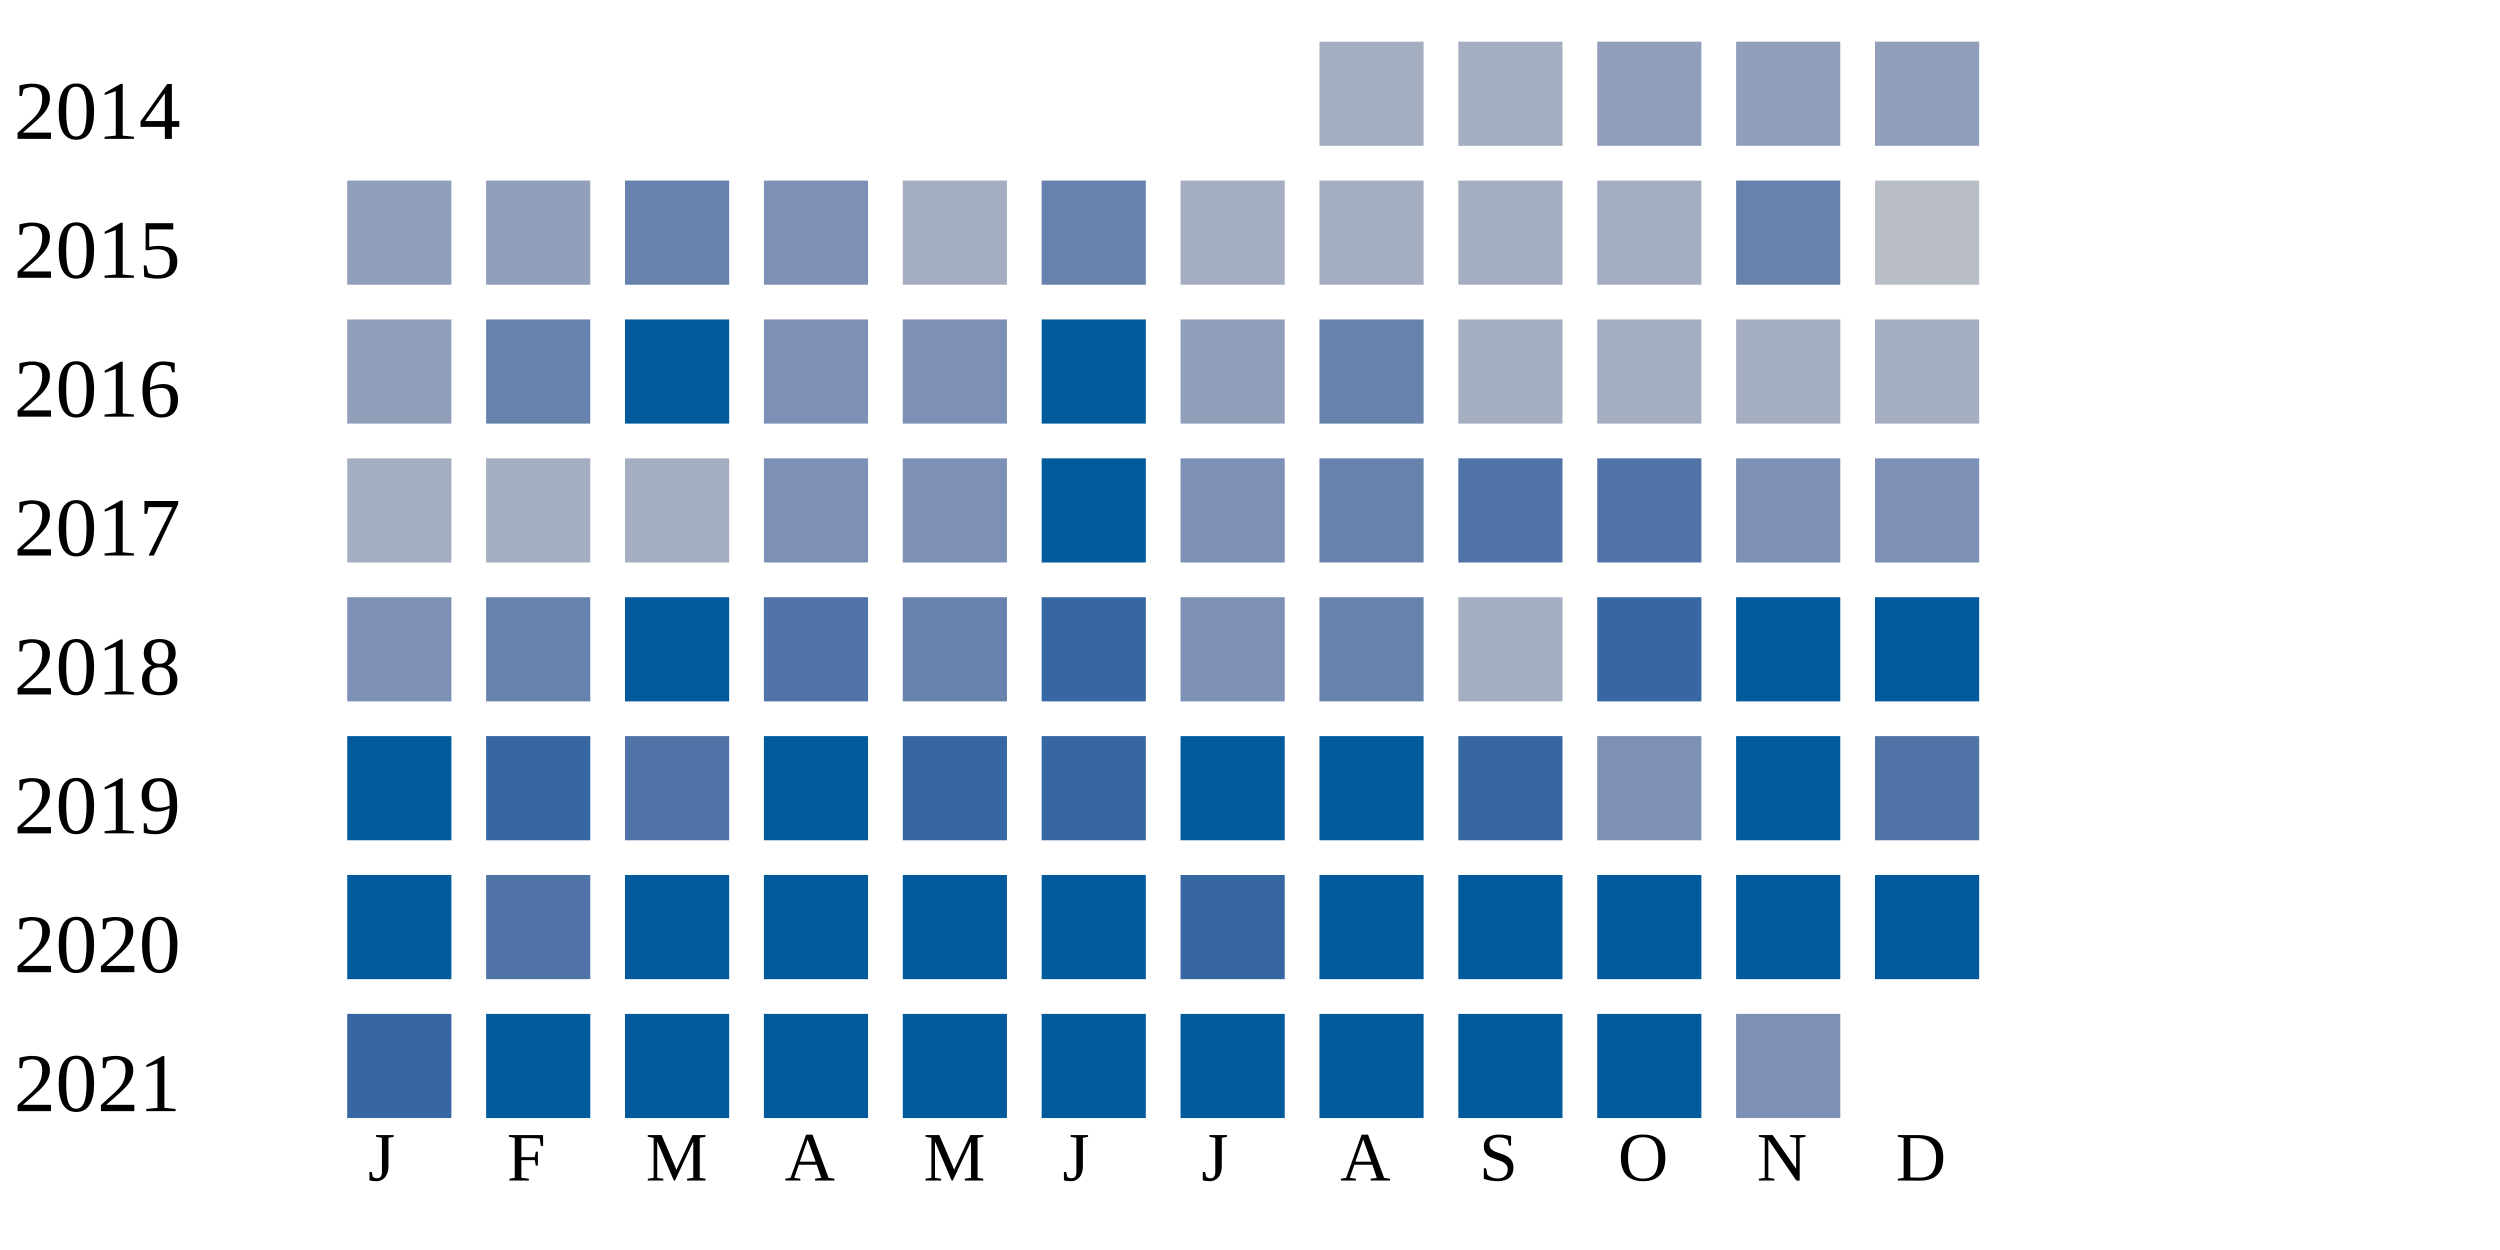
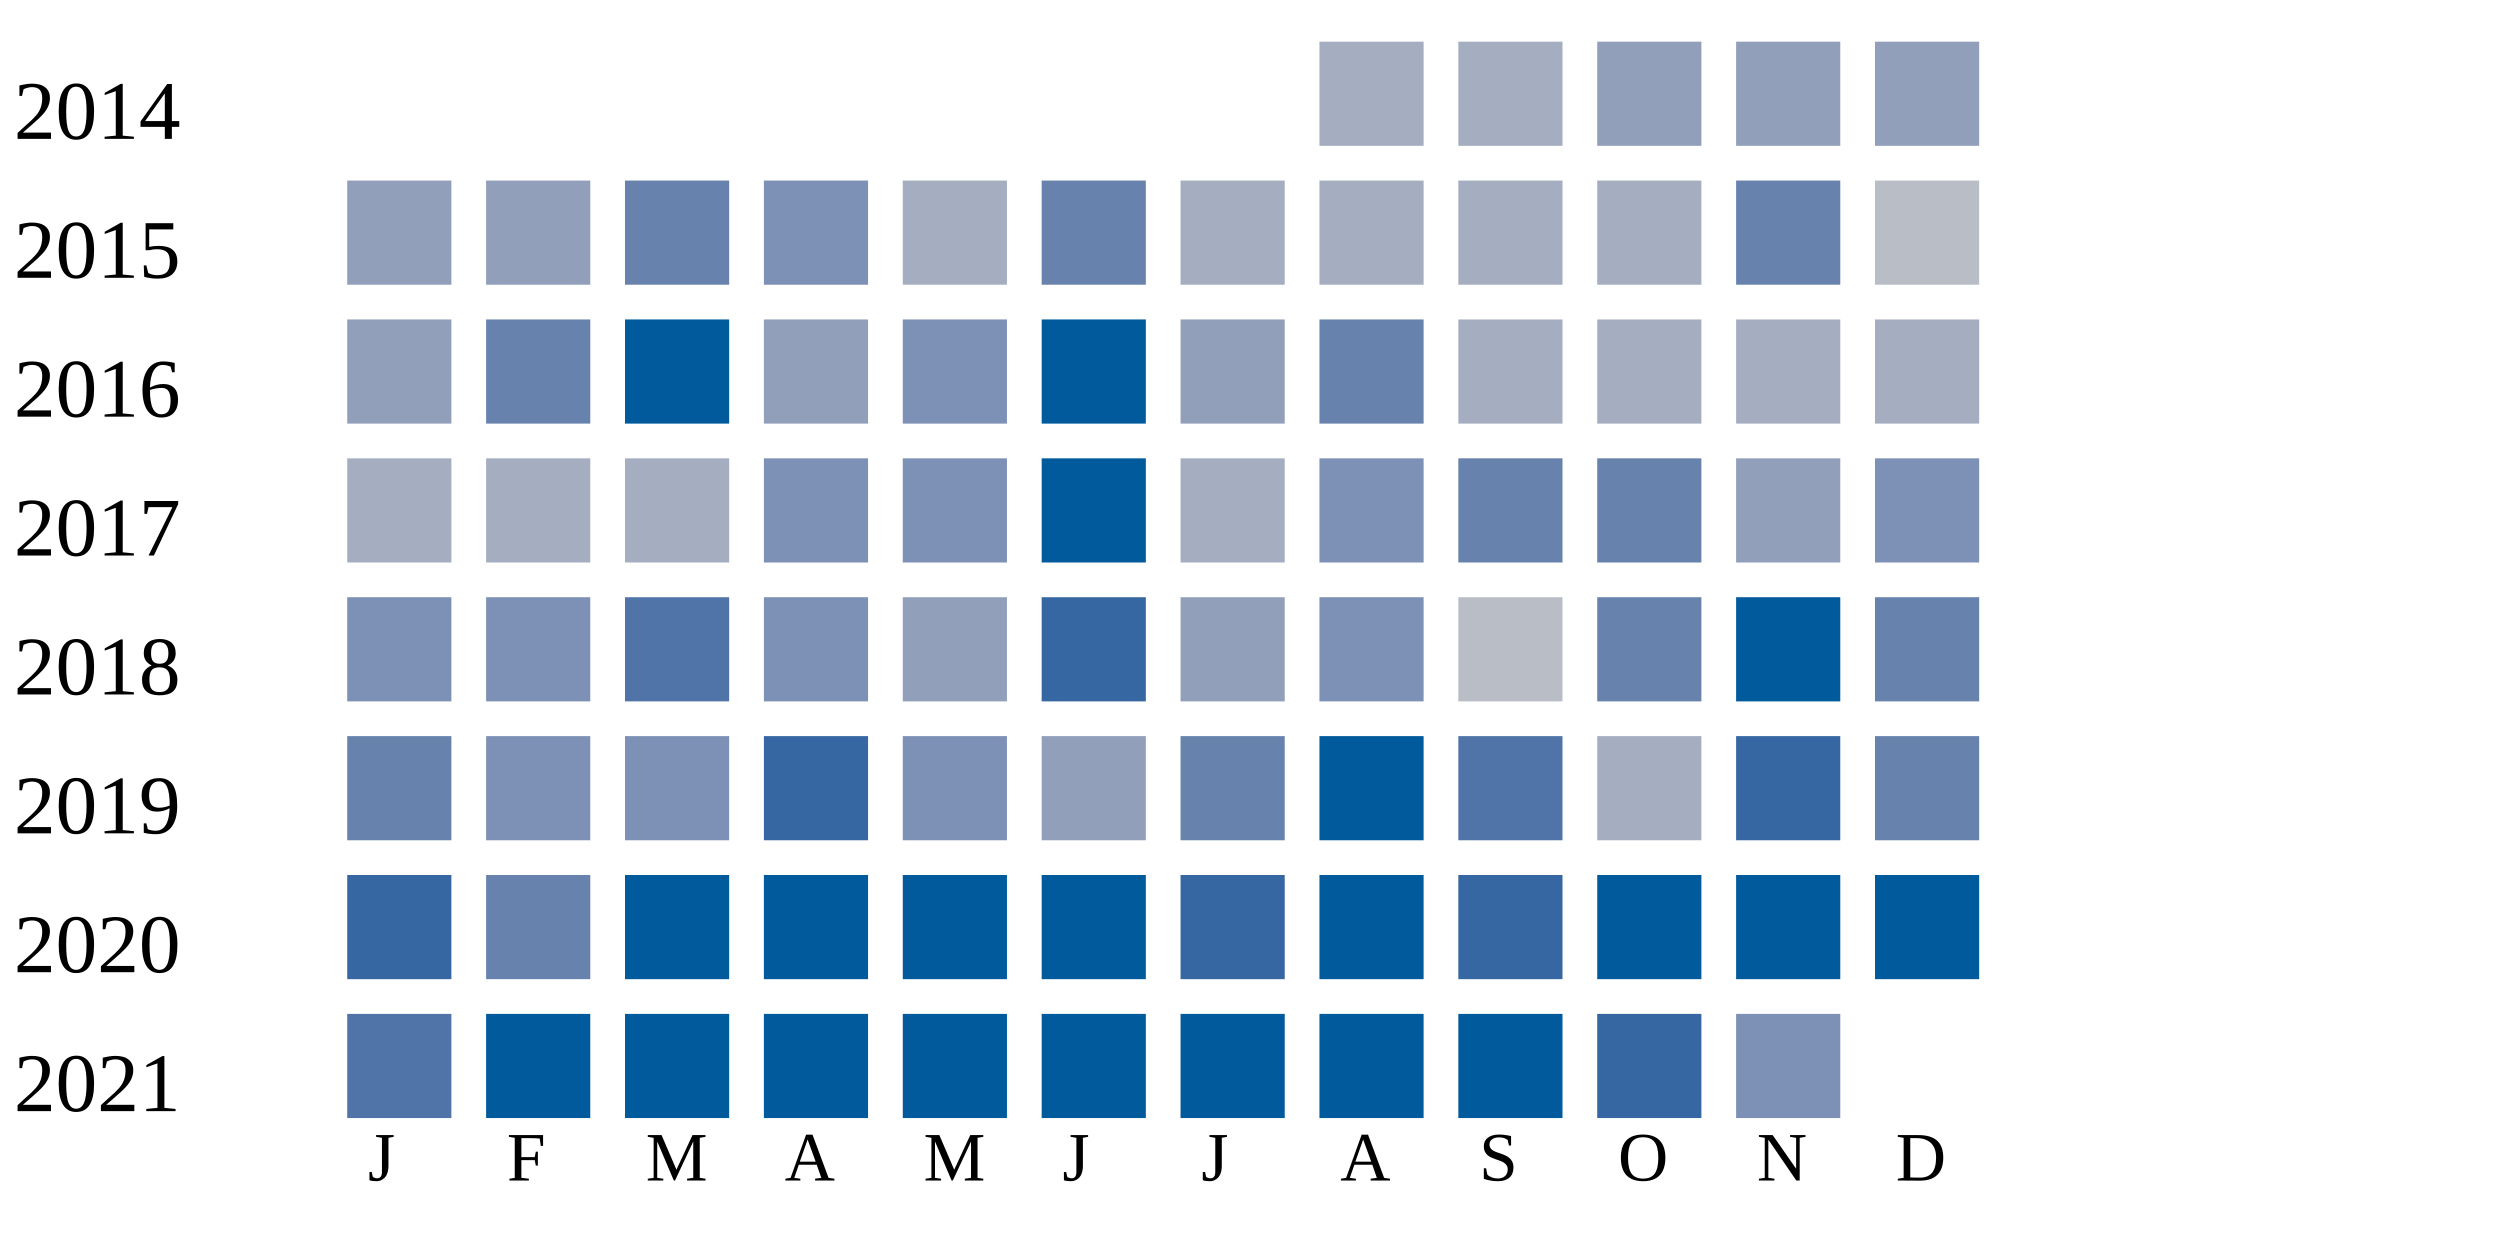
<svg xmlns="http://www.w3.org/2000/svg" width="360" height="180">
  <g transform="translate(0 0)">
    <text x="2" y="20">2014</text>
    <rect x="190" y="6" width="15" height="15" fill="#a5aec0" />
    <rect x="210" y="6" width="15" height="15" fill="#a5aec0" />
    <rect x="230" y="6" width="15" height="15" fill="#919fba" />
    <rect x="250" y="6" width="15" height="15" fill="#919fba" />
    <rect x="270" y="6" width="15" height="15" fill="#919fba" />
  </g>
  <g transform="translate(0 20)">
    <text x="2" y="20">2015</text>
    <rect x="50" y="6" width="15" height="15" fill="#919fba" />
    <rect x="70" y="6" width="15" height="15" fill="#919fba" />
    <rect x="90" y="6" width="15" height="15" fill="#6882ae" />
    <rect x="110" y="6" width="15" height="15" fill="#7d90b5" />
    <rect x="130" y="6" width="15" height="15" fill="#a5aec0" />
    <rect x="150" y="6" width="15" height="15" fill="#6882ae" />
    <rect x="170" y="6" width="15" height="15" fill="#a5aec0" />
    <rect x="190" y="6" width="15" height="15" fill="#a5aec0" />
    <rect x="210" y="6" width="15" height="15" fill="#a5aec0" />
    <rect x="230" y="6" width="15" height="15" fill="#a5aec0" />
    <rect x="250" y="6" width="15" height="15" fill="#6882ae" />
    <rect x="270" y="6" width="15" height="15" fill="#b9bdc6" />
  </g>
  <g transform="translate(0 40)">
    <text x="2" y="20">2016</text>
    <rect x="50" y="6" width="15" height="15" fill="#919fba" />
    <rect x="70" y="6" width="15" height="15" fill="#6882ae" />
    <rect x="90" y="6" width="15" height="15" fill="#005a9c" />
-     <rect x="110" y="6" width="15" height="15" fill="#7d90b5" />
+     <rect x="110" y="6" width="15" height="15" fill="#919fba" />
    <rect x="130" y="6" width="15" height="15" fill="#7d90b5" />
    <rect x="150" y="6" width="15" height="15" fill="#005a9c" />
    <rect x="170" y="6" width="15" height="15" fill="#919fba" />
    <rect x="190" y="6" width="15" height="15" fill="#6882ae" />
    <rect x="210" y="6" width="15" height="15" fill="#a5aec0" />
    <rect x="230" y="6" width="15" height="15" fill="#a5aec0" />
    <rect x="250" y="6" width="15" height="15" fill="#a5aec0" />
    <rect x="270" y="6" width="15" height="15" fill="#a5aec0" />
  </g>
  <g transform="translate(0 60)">
    <text x="2" y="20">2017</text>
    <rect x="50" y="6" width="15" height="15" fill="#a5aec0" />
    <rect x="70" y="6" width="15" height="15" fill="#a5aec0" />
    <rect x="90" y="6" width="15" height="15" fill="#a5aec0" />
    <rect x="110" y="6" width="15" height="15" fill="#7d90b5" />
    <rect x="130" y="6" width="15" height="15" fill="#7d90b5" />
    <rect x="150" y="6" width="15" height="15" fill="#005a9c" />
-     <rect x="170" y="6" width="15" height="15" fill="#7d90b5" />
-     <rect x="190" y="6" width="15" height="15" fill="#6882ae" />
-     <rect x="210" y="6" width="15" height="15" fill="#5174a8" />
-     <rect x="230" y="6" width="15" height="15" fill="#5174a8" />
-     <rect x="250" y="6" width="15" height="15" fill="#7d90b5" />
+     <rect x="170" y="6" width="15" height="15" fill="#a5aec0" />
+     <rect x="190" y="6" width="15" height="15" fill="#7d90b5" />
+     <rect x="210" y="6" width="15" height="15" fill="#6882ae" />
+     <rect x="230" y="6" width="15" height="15" fill="#6882ae" />
+     <rect x="250" y="6" width="15" height="15" fill="#919fba" />
    <rect x="270" y="6" width="15" height="15" fill="#7d90b5" />
  </g>
  <g transform="translate(0 80)">
    <text x="2" y="20">2018</text>
    <rect x="50" y="6" width="15" height="15" fill="#7d90b5" />
-     <rect x="70" y="6" width="15" height="15" fill="#6882ae" />
-     <rect x="90" y="6" width="15" height="15" fill="#005a9c" />
-     <rect x="110" y="6" width="15" height="15" fill="#5174a8" />
-     <rect x="130" y="6" width="15" height="15" fill="#6882ae" />
+     <rect x="70" y="6" width="15" height="15" fill="#7d90b5" />
+     <rect x="90" y="6" width="15" height="15" fill="#5174a8" />
+     <rect x="110" y="6" width="15" height="15" fill="#7d90b5" />
+     <rect x="130" y="6" width="15" height="15" fill="#919fba" />
    <rect x="150" y="6" width="15" height="15" fill="#3667a2" />
-     <rect x="170" y="6" width="15" height="15" fill="#7d90b5" />
-     <rect x="190" y="6" width="15" height="15" fill="#6882ae" />
-     <rect x="210" y="6" width="15" height="15" fill="#a5aec0" />
-     <rect x="230" y="6" width="15" height="15" fill="#3667a2" />
+     <rect x="170" y="6" width="15" height="15" fill="#919fba" />
+     <rect x="190" y="6" width="15" height="15" fill="#7d90b5" />
+     <rect x="210" y="6" width="15" height="15" fill="#b9bdc6" />
+     <rect x="230" y="6" width="15" height="15" fill="#6882ae" />
    <rect x="250" y="6" width="15" height="15" fill="#005a9c" />
-     <rect x="270" y="6" width="15" height="15" fill="#005a9c" />
+     <rect x="270" y="6" width="15" height="15" fill="#6882ae" />
  </g>
  <g transform="translate(0 100)">
    <text x="2" y="20">2019</text>
-     <rect x="50" y="6" width="15" height="15" fill="#005a9c" />
-     <rect x="70" y="6" width="15" height="15" fill="#3667a2" />
-     <rect x="90" y="6" width="15" height="15" fill="#5174a8" />
-     <rect x="110" y="6" width="15" height="15" fill="#005a9c" />
-     <rect x="130" y="6" width="15" height="15" fill="#3667a2" />
-     <rect x="150" y="6" width="15" height="15" fill="#3667a2" />
-     <rect x="170" y="6" width="15" height="15" fill="#005a9c" />
+     <rect x="50" y="6" width="15" height="15" fill="#6882ae" />
+     <rect x="70" y="6" width="15" height="15" fill="#7d90b5" />
+     <rect x="90" y="6" width="15" height="15" fill="#7d90b5" />
+     <rect x="110" y="6" width="15" height="15" fill="#3667a2" />
+     <rect x="130" y="6" width="15" height="15" fill="#7d90b5" />
+     <rect x="150" y="6" width="15" height="15" fill="#919fba" />
+     <rect x="170" y="6" width="15" height="15" fill="#6882ae" />
    <rect x="190" y="6" width="15" height="15" fill="#005a9c" />
-     <rect x="210" y="6" width="15" height="15" fill="#3667a2" />
-     <rect x="230" y="6" width="15" height="15" fill="#7d90b5" />
-     <rect x="250" y="6" width="15" height="15" fill="#005a9c" />
-     <rect x="270" y="6" width="15" height="15" fill="#5174a8" />
+     <rect x="210" y="6" width="15" height="15" fill="#5174a8" />
+     <rect x="230" y="6" width="15" height="15" fill="#a5aec0" />
+     <rect x="250" y="6" width="15" height="15" fill="#3667a2" />
+     <rect x="270" y="6" width="15" height="15" fill="#6882ae" />
  </g>
  <g transform="translate(0 120)">
    <text x="2" y="20">2020</text>
-     <rect x="50" y="6" width="15" height="15" fill="#005a9c" />
-     <rect x="70" y="6" width="15" height="15" fill="#5174a8" />
+     <rect x="50" y="6" width="15" height="15" fill="#3667a2" />
+     <rect x="70" y="6" width="15" height="15" fill="#6882ae" />
    <rect x="90" y="6" width="15" height="15" fill="#005a9c" />
    <rect x="110" y="6" width="15" height="15" fill="#005a9c" />
    <rect x="130" y="6" width="15" height="15" fill="#005a9c" />
    <rect x="150" y="6" width="15" height="15" fill="#005a9c" />
    <rect x="170" y="6" width="15" height="15" fill="#3667a2" />
    <rect x="190" y="6" width="15" height="15" fill="#005a9c" />
-     <rect x="210" y="6" width="15" height="15" fill="#005a9c" />
+     <rect x="210" y="6" width="15" height="15" fill="#3667a2" />
    <rect x="230" y="6" width="15" height="15" fill="#005a9c" />
    <rect x="250" y="6" width="15" height="15" fill="#005a9c" />
    <rect x="270" y="6" width="15" height="15" fill="#005a9c" />
  </g>
  <g transform="translate(0 140)">
    <text x="2" y="20">2021</text>
-     <rect x="50" y="6" width="15" height="15" fill="#3667a2" />
+     <rect x="50" y="6" width="15" height="15" fill="#5174a8" />
    <rect x="70" y="6" width="15" height="15" fill="#005a9c" />
    <rect x="90" y="6" width="15" height="15" fill="#005a9c" />
    <rect x="110" y="6" width="15" height="15" fill="#005a9c" />
    <rect x="130" y="6" width="15" height="15" fill="#005a9c" />
    <rect x="150" y="6" width="15" height="15" fill="#005a9c" />
    <rect x="170" y="6" width="15" height="15" fill="#005a9c" />
    <rect x="190" y="6" width="15" height="15" fill="#005a9c" />
    <rect x="210" y="6" width="15" height="15" fill="#005a9c" />
-     <rect x="230" y="6" width="15" height="15" fill="#005a9c" />
+     <rect x="230" y="6" width="15" height="15" fill="#3667a2" />
    <rect x="250" y="6" width="15" height="15" fill="#7d90b5" />
  </g>
  <text style="font-size: 10px; text-align: center" x="53" y="170">J</text>
  <text style="font-size: 10px; text-align: center" x="73" y="170">F</text>
  <text style="font-size: 10px; text-align: center" x="93" y="170">M</text>
  <text style="font-size: 10px; text-align: center" x="113" y="170">A</text>
  <text style="font-size: 10px; text-align: center" x="133" y="170">M</text>
  <text style="font-size: 10px; text-align: center" x="153" y="170">J</text>
  <text style="font-size: 10px; text-align: center" x="173" y="170">J</text>
  <text style="font-size: 10px; text-align: center" x="193" y="170">A</text>
  <text style="font-size: 10px; text-align: center" x="213" y="170">S</text>
  <text style="font-size: 10px; text-align: center" x="233" y="170">O</text>
  <text style="font-size: 10px; text-align: center" x="253" y="170">N</text>
  <text style="font-size: 10px; text-align: center" x="273" y="170">D</text>
  <text style="font-size: 10px;" x="155" y="189">Less</text>
  <rect fill="#b9bdc6" width="10" height="10" x="180" y="180" />
  <rect fill="#919fba" width="10" height="10" x="195" y="180" />
  <rect fill="#6882ae" width="10" height="10" x="210" y="180" />
  <rect fill="#005a9c" width="10" height="10" x="225" y="180" />
  <text x="240" y="189" style="font-size: 10px;">More</text>
</svg>
